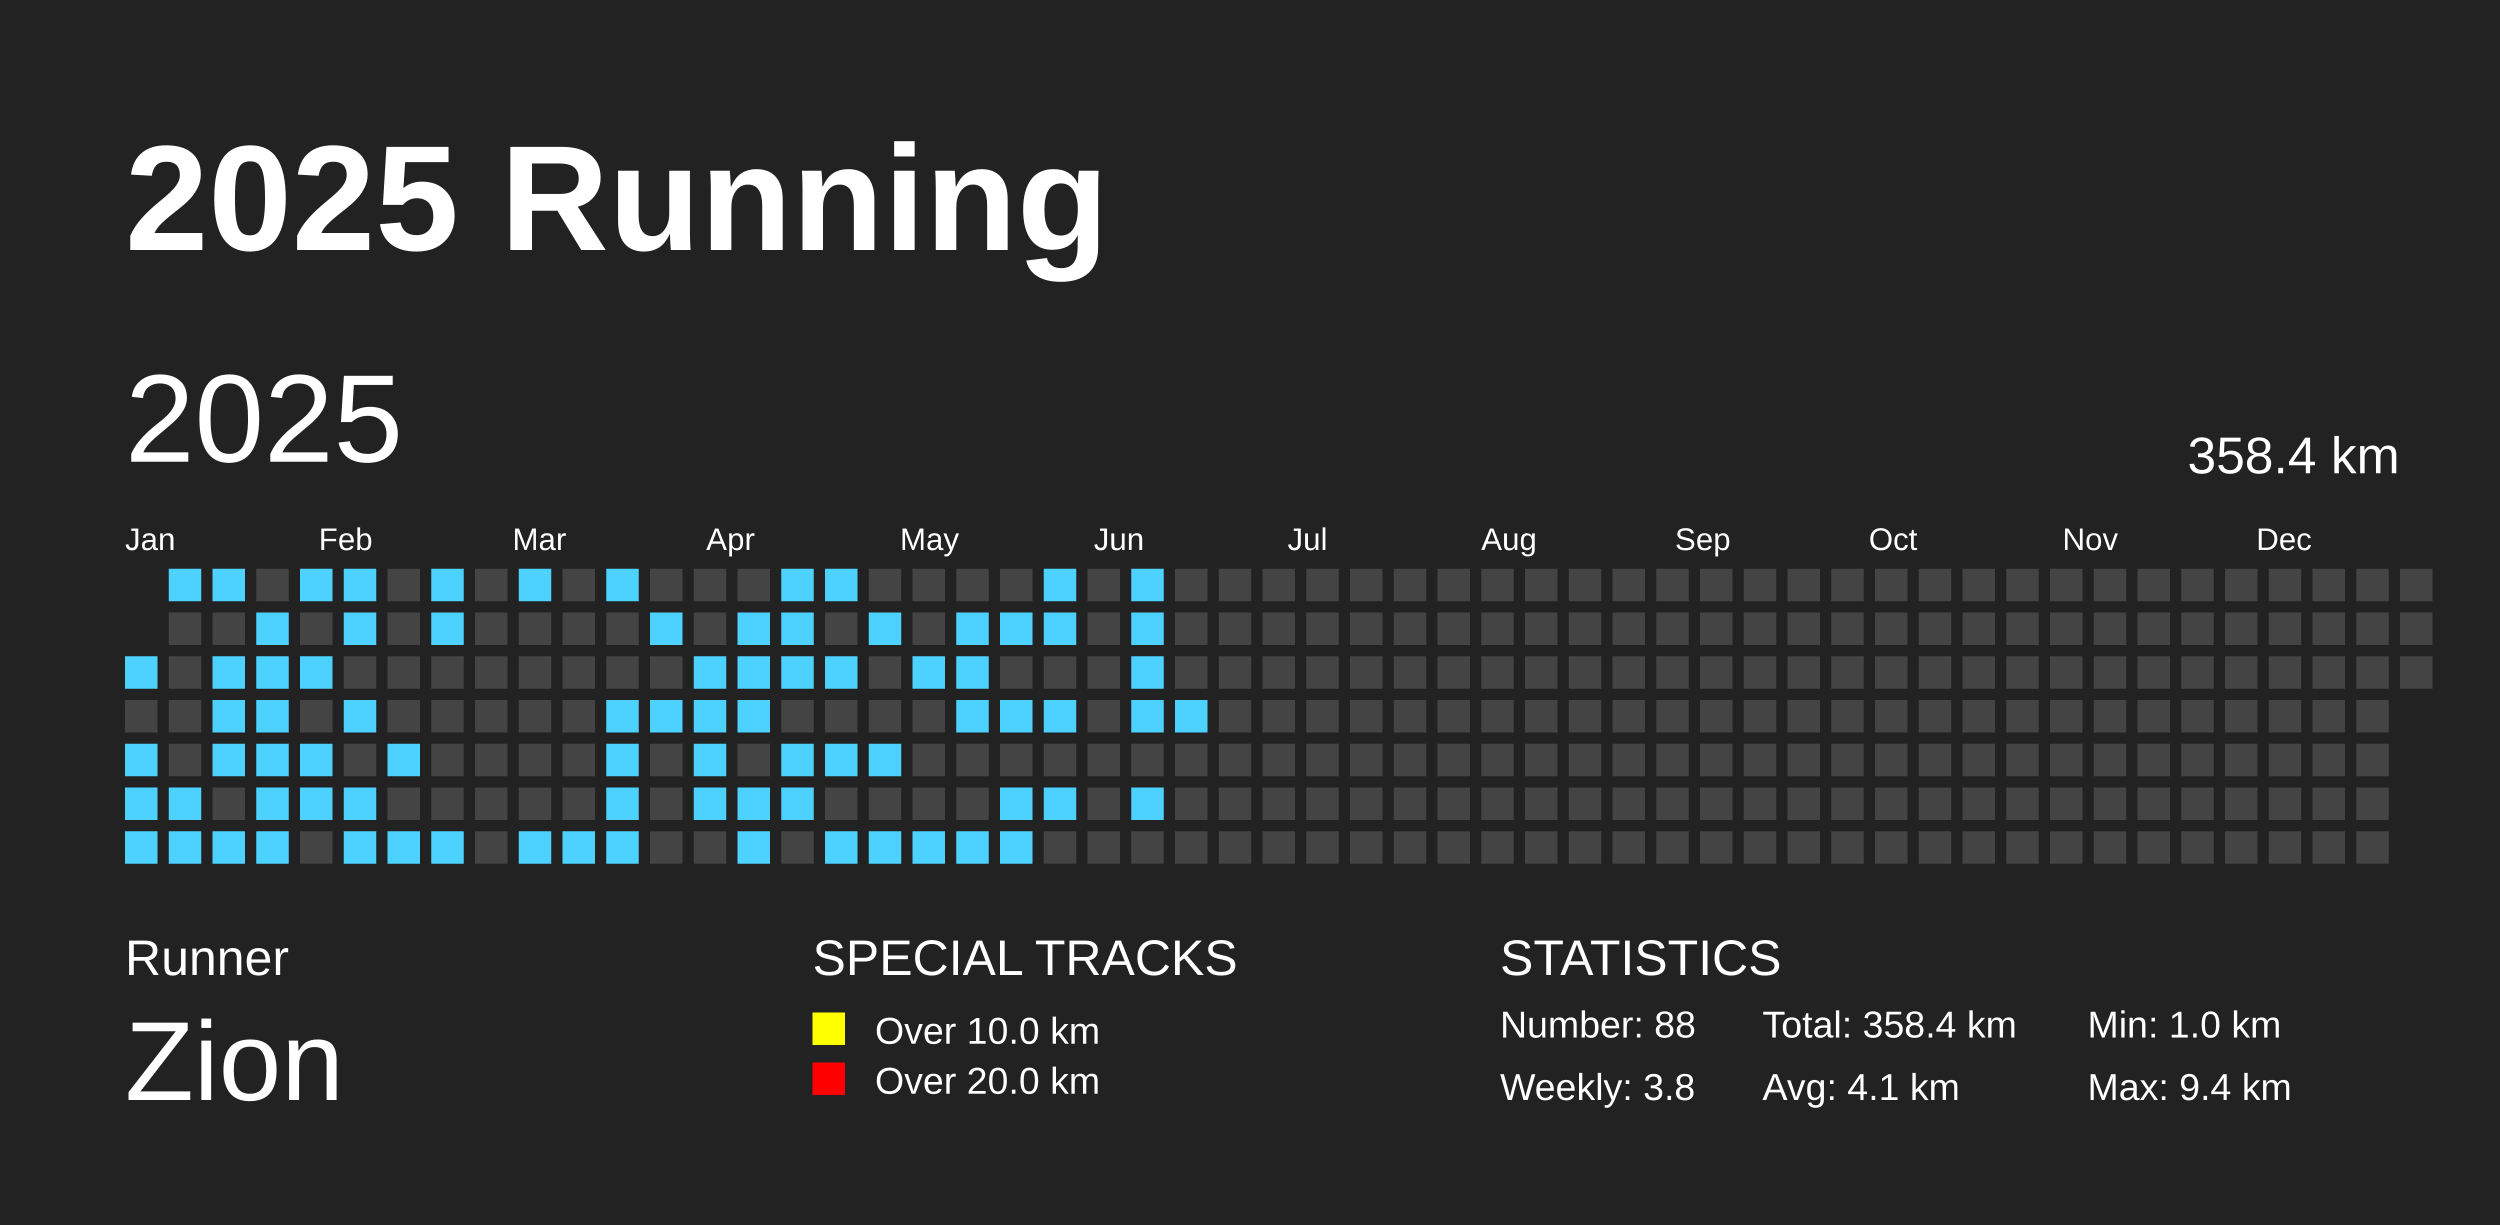
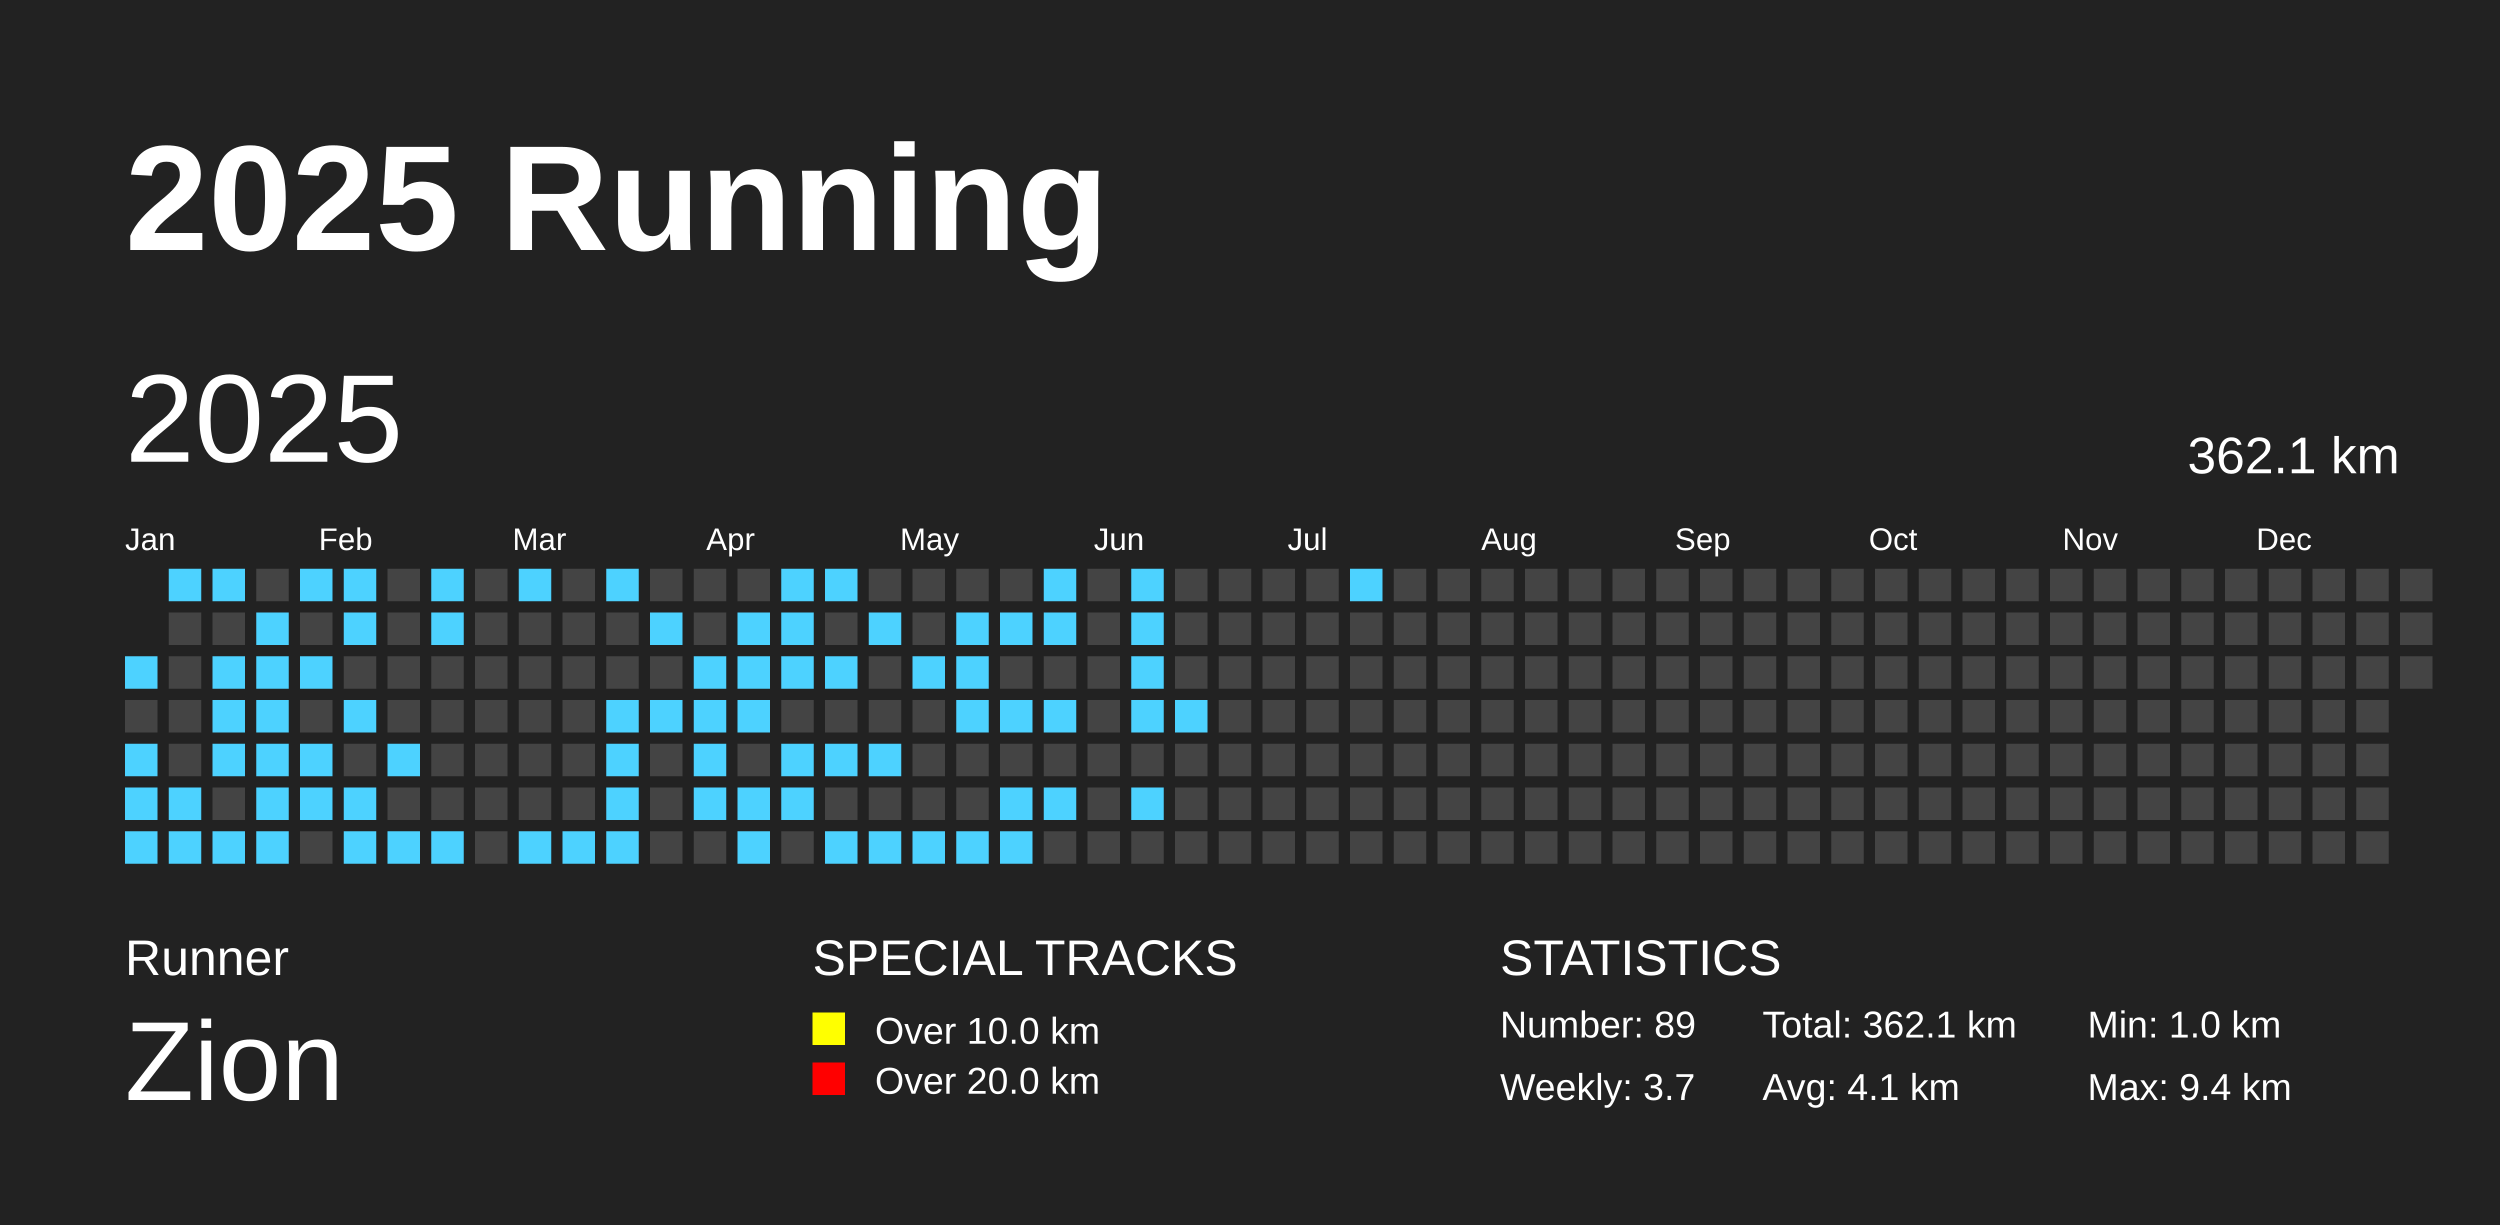
<svg xmlns="http://www.w3.org/2000/svg" baseProfile="full" height="98mm" version="1.1" viewBox="0,0,200,98" width="200mm">
  <defs />
  <rect fill="#222222" height="98" width="200" x="0" y="0" />
  <text fill="#FFFFFF" style="font-size:12px; font-family:Arial; font-weight:bold;" x="10" y="20">2025 Running</text>
  <text fill="#FFFFFF" style="font-size:4px; font-family:Arial" x="10" y="78">Runner</text>
  <text fill="#FFFFFF" style="font-size:9px; font-family:Arial" x="10" y="88">Zion</text>
  <text fill="#FFFFFF" style="font-size:4px; font-family:Arial" x="65" y="78">SPECIAL TRACKS</text>
  <rect fill="yellow" height="2.6" width="2.6" x="65" y="81" />
  <text fill="#FFFFFF" style="font-size:3px; font-family:Arial" x="70" y="83.5">Over 10.0 km</text>
  <rect fill="red" height="2.6" width="2.6" x="65" y="85" />
  <text fill="#FFFFFF" style="font-size:3px; font-family:Arial" x="70" y="87.5">Over 20.0 km</text>
  <text fill="#FFFFFF" style="font-size:4px; font-family:Arial" x="120" y="78">STATISTICS</text>
-   <text fill="#FFFFFF" style="font-size:3px; font-family:Arial" x="120" y="83">Number: 88</text>
-   <text fill="#FFFFFF" style="font-size:3px; font-family:Arial" x="120" y="88">Weekly: 3.8</text>
-   <text fill="#FFFFFF" style="font-size:3px; font-family:Arial" x="141" y="83">Total: 358.4 km</text>
+   <text fill="#FFFFFF" style="font-size:3px; font-family:Arial" x="120" y="83">Number: 89</text>
+   <text fill="#FFFFFF" style="font-size:3px; font-family:Arial" x="120" y="88">Weekly: 3.7</text>
+   <text fill="#FFFFFF" style="font-size:3px; font-family:Arial" x="141" y="83">Total: 362.1 km</text>
  <text fill="#FFFFFF" style="font-size:3px; font-family:Arial" x="141" y="88">Avg: 4.1 km</text>
  <text fill="#FFFFFF" style="font-size:3px; font-family:Arial" x="167" y="83">Min: 1.0 km</text>
  <text fill="#FFFFFF" style="font-size:3px; font-family:Arial" x="167" y="88">Max: 9.4 km</text>
  <text dominant-baseline="hanging" fill="#FFFFFF" style="font-size:10.0px; font-family:Arial;" x="10" y="30">2025</text>
-   <text dominant-baseline="hanging" fill="#FFFFFF" style="font-size:4.125px; font-family:Arial;" x="175" y="35">358.4 km</text>
+   <text dominant-baseline="hanging" fill="#FFFFFF" style="font-size:4.125px; font-family:Arial;" x="175" y="35">362.1 km</text>
  <text fill="#FFFFFF" style="font-size:2.5px; font-family:Arial" x="10.0" y="44">Jan</text>
  <text fill="#FFFFFF" style="font-size:2.5px; font-family:Arial" x="25.5" y="44">Feb</text>
  <text fill="#FFFFFF" style="font-size:2.5px; font-family:Arial" x="41.0" y="44">Mar</text>
  <text fill="#FFFFFF" style="font-size:2.5px; font-family:Arial" x="56.5" y="44">Apr</text>
  <text fill="#FFFFFF" style="font-size:2.5px; font-family:Arial" x="72.0" y="44">May</text>
  <text fill="#FFFFFF" style="font-size:2.5px; font-family:Arial" x="87.5" y="44">Jun</text>
  <text fill="#FFFFFF" style="font-size:2.5px; font-family:Arial" x="103.0" y="44">Jul</text>
  <text fill="#FFFFFF" style="font-size:2.5px; font-family:Arial" x="118.5" y="44">Aug</text>
  <text fill="#FFFFFF" style="font-size:2.5px; font-family:Arial" x="134.0" y="44">Sep</text>
  <text fill="#FFFFFF" style="font-size:2.5px; font-family:Arial" x="149.5" y="44">Oct</text>
  <text fill="#FFFFFF" style="font-size:2.5px; font-family:Arial" x="165.0" y="44">Nov</text>
  <text fill="#FFFFFF" style="font-size:2.5px; font-family:Arial" x="180.5" y="44">Dec</text>
  <rect fill="#4DD2FF" height="2.6" width="2.6" x="10.0" y="52.5" />
  <rect fill="#444444" height="2.6" width="2.6" x="10.0" y="56.0" />
  <rect fill="#4DD2FF" height="2.6" width="2.6" x="10.0" y="59.5" />
  <rect fill="#4DD2FF" height="2.6" width="2.6" x="10.0" y="63.0" />
  <rect fill="#4DD2FF" height="2.6" width="2.6" x="10.0" y="66.5" />
  <rect fill="#4DD2FF" height="2.6" width="2.6" x="13.5" y="45.5" />
  <rect fill="#444444" height="2.6" width="2.6" x="13.5" y="49.0" />
  <rect fill="#444444" height="2.6" width="2.6" x="13.5" y="52.5" />
  <rect fill="#444444" height="2.6" width="2.6" x="13.5" y="56.0" />
  <rect fill="#444444" height="2.6" width="2.6" x="13.5" y="59.5" />
  <rect fill="#4DD2FF" height="2.6" width="2.6" x="13.5" y="63.0" />
  <rect fill="#4DD2FF" height="2.6" width="2.6" x="13.5" y="66.5" />
  <rect fill="#4DD2FF" height="2.6" width="2.6" x="17.0" y="45.5" />
  <rect fill="#444444" height="2.6" width="2.6" x="17.0" y="49.0" />
  <rect fill="#4DD2FF" height="2.6" width="2.6" x="17.0" y="52.5" />
  <rect fill="#4DD2FF" height="2.6" width="2.6" x="17.0" y="56.0" />
  <rect fill="#4DD2FF" height="2.6" width="2.6" x="17.0" y="59.5" />
  <rect fill="#444444" height="2.6" width="2.6" x="17.0" y="63.0" />
  <rect fill="#4DD2FF" height="2.6" width="2.6" x="17.0" y="66.5" />
  <rect fill="#444444" height="2.6" width="2.6" x="20.5" y="45.5" />
  <rect fill="#4DD2FF" height="2.6" width="2.6" x="20.5" y="49.0" />
  <rect fill="#4DD2FF" height="2.6" width="2.6" x="20.5" y="52.5" />
  <rect fill="#4DD2FF" height="2.6" width="2.6" x="20.5" y="56.0" />
  <rect fill="#4DD2FF" height="2.6" width="2.6" x="20.5" y="59.5" />
  <rect fill="#4DD2FF" height="2.6" width="2.6" x="20.5" y="63.0" />
  <rect fill="#4DD2FF" height="2.6" width="2.6" x="20.5" y="66.5" />
  <rect fill="#4DD2FF" height="2.6" width="2.6" x="24.0" y="45.5" />
  <rect fill="#444444" height="2.6" width="2.6" x="24.0" y="49.0" />
  <rect fill="#4DD2FF" height="2.6" width="2.6" x="24.0" y="52.5" />
  <rect fill="#444444" height="2.6" width="2.6" x="24.0" y="56.0" />
  <rect fill="#4DD2FF" height="2.6" width="2.6" x="24.0" y="59.5" />
  <rect fill="#4DD2FF" height="2.6" width="2.6" x="24.0" y="63.0" />
  <rect fill="#444444" height="2.6" width="2.6" x="24.0" y="66.5" />
  <rect fill="#4DD2FF" height="2.6" width="2.6" x="27.5" y="45.5" />
  <rect fill="#4DD2FF" height="2.6" width="2.6" x="27.5" y="49.0" />
  <rect fill="#444444" height="2.6" width="2.6" x="27.5" y="52.5" />
  <rect fill="#4DD2FF" height="2.6" width="2.6" x="27.5" y="56.0" />
  <rect fill="#444444" height="2.6" width="2.6" x="27.5" y="59.5" />
  <rect fill="#4DD2FF" height="2.6" width="2.6" x="27.5" y="63.0" />
  <rect fill="#4DD2FF" height="2.6" width="2.6" x="27.5" y="66.5" />
  <rect fill="#444444" height="2.6" width="2.6" x="31.0" y="45.5" />
  <rect fill="#444444" height="2.6" width="2.6" x="31.0" y="49.0" />
  <rect fill="#444444" height="2.6" width="2.6" x="31.0" y="52.5" />
  <rect fill="#444444" height="2.6" width="2.6" x="31.0" y="56.0" />
  <rect fill="#4DD2FF" height="2.6" width="2.6" x="31.0" y="59.5" />
  <rect fill="#444444" height="2.6" width="2.6" x="31.0" y="63.0" />
  <rect fill="#4DD2FF" height="2.6" width="2.6" x="31.0" y="66.5" />
  <rect fill="#4DD2FF" height="2.6" width="2.6" x="34.5" y="45.5" />
  <rect fill="#4DD2FF" height="2.6" width="2.6" x="34.5" y="49.0" />
  <rect fill="#444444" height="2.6" width="2.6" x="34.5" y="52.5" />
  <rect fill="#444444" height="2.6" width="2.6" x="34.5" y="56.0" />
  <rect fill="#444444" height="2.6" width="2.6" x="34.5" y="59.5" />
  <rect fill="#444444" height="2.6" width="2.6" x="34.5" y="63.0" />
  <rect fill="#4DD2FF" height="2.6" width="2.6" x="34.5" y="66.5" />
  <rect fill="#444444" height="2.6" width="2.6" x="38.0" y="45.5" />
  <rect fill="#444444" height="2.6" width="2.6" x="38.0" y="49.0" />
  <rect fill="#444444" height="2.6" width="2.6" x="38.0" y="52.5" />
  <rect fill="#444444" height="2.6" width="2.6" x="38.0" y="56.0" />
  <rect fill="#444444" height="2.6" width="2.6" x="38.0" y="59.5" />
  <rect fill="#444444" height="2.6" width="2.6" x="38.0" y="63.0" />
  <rect fill="#444444" height="2.6" width="2.6" x="38.0" y="66.5" />
  <rect fill="#4DD2FF" height="2.6" width="2.6" x="41.5" y="45.5" />
  <rect fill="#444444" height="2.6" width="2.6" x="41.5" y="49.0" />
  <rect fill="#444444" height="2.6" width="2.6" x="41.5" y="52.5" />
  <rect fill="#444444" height="2.6" width="2.6" x="41.5" y="56.0" />
  <rect fill="#444444" height="2.6" width="2.6" x="41.5" y="59.5" />
  <rect fill="#444444" height="2.6" width="2.6" x="41.5" y="63.0" />
  <rect fill="#4DD2FF" height="2.6" width="2.6" x="41.5" y="66.5" />
  <rect fill="#444444" height="2.6" width="2.6" x="45.0" y="45.5" />
  <rect fill="#444444" height="2.6" width="2.6" x="45.0" y="49.0" />
  <rect fill="#444444" height="2.6" width="2.6" x="45.0" y="52.5" />
  <rect fill="#444444" height="2.6" width="2.6" x="45.0" y="56.0" />
  <rect fill="#444444" height="2.6" width="2.6" x="45.0" y="59.5" />
  <rect fill="#444444" height="2.6" width="2.6" x="45.0" y="63.0" />
  <rect fill="#4DD2FF" height="2.6" width="2.6" x="45.0" y="66.5" />
  <rect fill="#4DD2FF" height="2.6" width="2.6" x="48.5" y="45.5" />
  <rect fill="#444444" height="2.6" width="2.6" x="48.5" y="49.0" />
  <rect fill="#444444" height="2.6" width="2.6" x="48.5" y="52.5" />
  <rect fill="#4DD2FF" height="2.6" width="2.6" x="48.5" y="56.0" />
  <rect fill="#4DD2FF" height="2.6" width="2.6" x="48.5" y="59.5" />
  <rect fill="#4DD2FF" height="2.6" width="2.6" x="48.5" y="63.0" />
  <rect fill="#4DD2FF" height="2.6" width="2.6" x="48.5" y="66.5" />
  <rect fill="#444444" height="2.6" width="2.6" x="52.0" y="45.5" />
  <rect fill="#4DD2FF" height="2.6" width="2.6" x="52.0" y="49.0" />
  <rect fill="#444444" height="2.6" width="2.6" x="52.0" y="52.5" />
  <rect fill="#4DD2FF" height="2.6" width="2.6" x="52.0" y="56.0" />
  <rect fill="#444444" height="2.6" width="2.6" x="52.0" y="59.5" />
  <rect fill="#444444" height="2.6" width="2.6" x="52.0" y="63.0" />
  <rect fill="#444444" height="2.6" width="2.6" x="52.0" y="66.5" />
  <rect fill="#444444" height="2.6" width="2.6" x="55.5" y="45.5" />
  <rect fill="#444444" height="2.6" width="2.6" x="55.5" y="49.0" />
  <rect fill="#4DD2FF" height="2.6" width="2.6" x="55.5" y="52.5" />
  <rect fill="#4DD2FF" height="2.6" width="2.6" x="55.5" y="56.0" />
  <rect fill="#4DD2FF" height="2.6" width="2.6" x="55.5" y="59.5" />
  <rect fill="#4DD2FF" height="2.6" width="2.6" x="55.5" y="63.0" />
  <rect fill="#444444" height="2.6" width="2.6" x="55.5" y="66.5" />
  <rect fill="#444444" height="2.6" width="2.6" x="59.0" y="45.5" />
  <rect fill="#4DD2FF" height="2.6" width="2.6" x="59.0" y="49.0" />
  <rect fill="#4DD2FF" height="2.6" width="2.6" x="59.0" y="52.5" />
  <rect fill="#4DD2FF" height="2.6" width="2.6" x="59.0" y="56.0" />
  <rect fill="#444444" height="2.6" width="2.6" x="59.0" y="59.5" />
  <rect fill="#4DD2FF" height="2.6" width="2.6" x="59.0" y="63.0" />
  <rect fill="#4DD2FF" height="2.6" width="2.6" x="59.0" y="66.5" />
  <rect fill="#4DD2FF" height="2.6" width="2.6" x="62.5" y="45.5" />
  <rect fill="#4DD2FF" height="2.6" width="2.6" x="62.5" y="49.0" />
  <rect fill="#4DD2FF" height="2.6" width="2.6" x="62.5" y="52.5" />
  <rect fill="#444444" height="2.6" width="2.6" x="62.5" y="56.0" />
  <rect fill="#4DD2FF" height="2.6" width="2.6" x="62.5" y="59.5" />
  <rect fill="#4DD2FF" height="2.6" width="2.6" x="62.5" y="63.0" />
  <rect fill="#444444" height="2.6" width="2.6" x="62.5" y="66.5" />
  <rect fill="#4DD2FF" height="2.6" width="2.6" x="66.0" y="45.5" />
  <rect fill="#444444" height="2.6" width="2.6" x="66.0" y="49.0" />
  <rect fill="#4DD2FF" height="2.6" width="2.6" x="66.0" y="52.5" />
  <rect fill="#444444" height="2.6" width="2.6" x="66.0" y="56.0" />
  <rect fill="#4DD2FF" height="2.6" width="2.6" x="66.0" y="59.5" />
  <rect fill="#444444" height="2.6" width="2.6" x="66.0" y="63.0" />
  <rect fill="#4DD2FF" height="2.6" width="2.6" x="66.0" y="66.5" />
  <rect fill="#444444" height="2.6" width="2.6" x="69.5" y="45.5" />
  <rect fill="#4DD2FF" height="2.6" width="2.6" x="69.5" y="49.0" />
  <rect fill="#444444" height="2.6" width="2.6" x="69.5" y="52.5" />
  <rect fill="#444444" height="2.6" width="2.6" x="69.5" y="56.0" />
  <rect fill="#4DD2FF" height="2.6" width="2.6" x="69.5" y="59.5" />
  <rect fill="#444444" height="2.6" width="2.6" x="69.5" y="63.0" />
  <rect fill="#4DD2FF" height="2.6" width="2.6" x="69.5" y="66.5" />
  <rect fill="#444444" height="2.6" width="2.6" x="73.0" y="45.5" />
  <rect fill="#444444" height="2.6" width="2.6" x="73.0" y="49.0" />
  <rect fill="#4DD2FF" height="2.6" width="2.6" x="73.0" y="52.5" />
  <rect fill="#444444" height="2.6" width="2.6" x="73.0" y="56.0" />
  <rect fill="#444444" height="2.6" width="2.6" x="73.0" y="59.5" />
  <rect fill="#444444" height="2.6" width="2.6" x="73.0" y="63.0" />
  <rect fill="#4DD2FF" height="2.6" width="2.6" x="73.0" y="66.5" />
  <rect fill="#444444" height="2.6" width="2.6" x="76.5" y="45.5" />
  <rect fill="#4DD2FF" height="2.6" width="2.6" x="76.5" y="49.0" />
  <rect fill="#4DD2FF" height="2.6" width="2.6" x="76.5" y="52.5" />
  <rect fill="#4DD2FF" height="2.6" width="2.6" x="76.5" y="56.0" />
  <rect fill="#444444" height="2.6" width="2.6" x="76.5" y="59.5" />
  <rect fill="#444444" height="2.6" width="2.6" x="76.5" y="63.0" />
  <rect fill="#4DD2FF" height="2.6" width="2.6" x="76.5" y="66.5" />
  <rect fill="#444444" height="2.6" width="2.6" x="80.0" y="45.5" />
  <rect fill="#4DD2FF" height="2.6" width="2.6" x="80.0" y="49.0" />
  <rect fill="#444444" height="2.6" width="2.6" x="80.0" y="52.5" />
  <rect fill="#4DD2FF" height="2.6" width="2.6" x="80.0" y="56.0" />
  <rect fill="#444444" height="2.6" width="2.6" x="80.0" y="59.5" />
  <rect fill="#4DD2FF" height="2.6" width="2.6" x="80.0" y="63.0" />
  <rect fill="#4DD2FF" height="2.6" width="2.6" x="80.0" y="66.5" />
  <rect fill="#4DD2FF" height="2.6" width="2.6" x="83.5" y="45.5" />
  <rect fill="#4DD2FF" height="2.6" width="2.6" x="83.5" y="49.0" />
  <rect fill="#444444" height="2.6" width="2.6" x="83.5" y="52.5" />
  <rect fill="#4DD2FF" height="2.6" width="2.6" x="83.5" y="56.0" />
  <rect fill="#444444" height="2.6" width="2.6" x="83.5" y="59.5" />
  <rect fill="#4DD2FF" height="2.6" width="2.6" x="83.5" y="63.0" />
  <rect fill="#444444" height="2.6" width="2.6" x="83.5" y="66.5" />
  <rect fill="#444444" height="2.6" width="2.6" x="87.0" y="45.5" />
  <rect fill="#444444" height="2.6" width="2.6" x="87.0" y="49.0" />
  <rect fill="#444444" height="2.6" width="2.6" x="87.0" y="52.5" />
  <rect fill="#444444" height="2.6" width="2.6" x="87.0" y="56.0" />
  <rect fill="#444444" height="2.6" width="2.6" x="87.0" y="59.5" />
  <rect fill="#444444" height="2.6" width="2.6" x="87.0" y="63.0" />
  <rect fill="#444444" height="2.6" width="2.6" x="87.0" y="66.5" />
  <rect fill="#4DD2FF" height="2.6" width="2.6" x="90.5" y="45.5" />
  <rect fill="#4DD2FF" height="2.6" width="2.6" x="90.5" y="49.0" />
  <rect fill="#4DD2FF" height="2.6" width="2.6" x="90.5" y="52.5" />
  <rect fill="#4DD2FF" height="2.6" width="2.6" x="90.5" y="56.0" />
  <rect fill="#444444" height="2.6" width="2.6" x="90.5" y="59.5" />
  <rect fill="#4DD2FF" height="2.6" width="2.6" x="90.5" y="63.0" />
  <rect fill="#444444" height="2.6" width="2.6" x="90.5" y="66.5" />
  <rect fill="#444444" height="2.6" width="2.6" x="94.0" y="45.5" />
  <rect fill="#444444" height="2.6" width="2.6" x="94.0" y="49.0" />
  <rect fill="#444444" height="2.6" width="2.6" x="94.0" y="52.5" />
  <rect fill="#4DD2FF" height="2.6" width="2.6" x="94.0" y="56.0" />
  <rect fill="#444444" height="2.6" width="2.6" x="94.0" y="59.5" />
  <rect fill="#444444" height="2.6" width="2.6" x="94.0" y="63.0" />
  <rect fill="#444444" height="2.6" width="2.6" x="94.0" y="66.5" />
  <rect fill="#444444" height="2.6" width="2.6" x="97.5" y="45.5" />
  <rect fill="#444444" height="2.6" width="2.6" x="97.5" y="49.0" />
  <rect fill="#444444" height="2.6" width="2.6" x="97.5" y="52.5" />
  <rect fill="#444444" height="2.6" width="2.6" x="97.5" y="56.0" />
  <rect fill="#444444" height="2.6" width="2.6" x="97.5" y="59.5" />
  <rect fill="#444444" height="2.6" width="2.6" x="97.5" y="63.0" />
  <rect fill="#444444" height="2.6" width="2.6" x="97.5" y="66.5" />
  <rect fill="#444444" height="2.6" width="2.6" x="101.0" y="45.5" />
  <rect fill="#444444" height="2.6" width="2.6" x="101.0" y="49.0" />
  <rect fill="#444444" height="2.6" width="2.6" x="101.0" y="52.5" />
  <rect fill="#444444" height="2.6" width="2.6" x="101.0" y="56.0" />
  <rect fill="#444444" height="2.6" width="2.6" x="101.0" y="59.5" />
  <rect fill="#444444" height="2.6" width="2.6" x="101.0" y="63.0" />
  <rect fill="#444444" height="2.6" width="2.6" x="101.0" y="66.5" />
  <rect fill="#444444" height="2.6" width="2.6" x="104.5" y="45.5" />
  <rect fill="#444444" height="2.6" width="2.6" x="104.5" y="49.0" />
  <rect fill="#444444" height="2.6" width="2.6" x="104.5" y="52.5" />
  <rect fill="#444444" height="2.6" width="2.6" x="104.5" y="56.0" />
  <rect fill="#444444" height="2.6" width="2.6" x="104.5" y="59.5" />
  <rect fill="#444444" height="2.6" width="2.6" x="104.5" y="63.0" />
  <rect fill="#444444" height="2.6" width="2.6" x="104.5" y="66.5" />
-   <rect fill="#444444" height="2.6" width="2.6" x="108.0" y="45.5" />
+   <rect fill="#4DD2FF" height="2.6" width="2.6" x="108.0" y="45.5" />
  <rect fill="#444444" height="2.6" width="2.6" x="108.0" y="49.0" />
  <rect fill="#444444" height="2.6" width="2.6" x="108.0" y="52.5" />
  <rect fill="#444444" height="2.6" width="2.6" x="108.0" y="56.0" />
  <rect fill="#444444" height="2.6" width="2.6" x="108.0" y="59.5" />
  <rect fill="#444444" height="2.6" width="2.6" x="108.0" y="63.0" />
  <rect fill="#444444" height="2.6" width="2.6" x="108.0" y="66.5" />
  <rect fill="#444444" height="2.6" width="2.6" x="111.5" y="45.5" />
  <rect fill="#444444" height="2.6" width="2.6" x="111.5" y="49.0" />
  <rect fill="#444444" height="2.6" width="2.6" x="111.5" y="52.5" />
  <rect fill="#444444" height="2.6" width="2.6" x="111.5" y="56.0" />
  <rect fill="#444444" height="2.6" width="2.6" x="111.5" y="59.5" />
  <rect fill="#444444" height="2.6" width="2.6" x="111.5" y="63.0" />
  <rect fill="#444444" height="2.6" width="2.6" x="111.5" y="66.5" />
  <rect fill="#444444" height="2.6" width="2.6" x="115.0" y="45.5" />
  <rect fill="#444444" height="2.6" width="2.6" x="115.0" y="49.0" />
  <rect fill="#444444" height="2.6" width="2.6" x="115.0" y="52.5" />
  <rect fill="#444444" height="2.6" width="2.6" x="115.0" y="56.0" />
  <rect fill="#444444" height="2.6" width="2.6" x="115.0" y="59.5" />
  <rect fill="#444444" height="2.6" width="2.6" x="115.0" y="63.0" />
  <rect fill="#444444" height="2.6" width="2.6" x="115.0" y="66.5" />
  <rect fill="#444444" height="2.6" width="2.6" x="118.5" y="45.5" />
  <rect fill="#444444" height="2.6" width="2.6" x="118.5" y="49.0" />
  <rect fill="#444444" height="2.6" width="2.6" x="118.5" y="52.5" />
  <rect fill="#444444" height="2.6" width="2.6" x="118.5" y="56.0" />
  <rect fill="#444444" height="2.6" width="2.6" x="118.5" y="59.5" />
  <rect fill="#444444" height="2.6" width="2.6" x="118.5" y="63.0" />
  <rect fill="#444444" height="2.6" width="2.6" x="118.5" y="66.5" />
  <rect fill="#444444" height="2.6" width="2.6" x="122.0" y="45.5" />
  <rect fill="#444444" height="2.6" width="2.6" x="122.0" y="49.0" />
  <rect fill="#444444" height="2.6" width="2.6" x="122.0" y="52.5" />
  <rect fill="#444444" height="2.6" width="2.6" x="122.0" y="56.0" />
  <rect fill="#444444" height="2.6" width="2.6" x="122.0" y="59.5" />
  <rect fill="#444444" height="2.6" width="2.6" x="122.0" y="63.0" />
  <rect fill="#444444" height="2.6" width="2.6" x="122.0" y="66.5" />
  <rect fill="#444444" height="2.6" width="2.6" x="125.5" y="45.5" />
  <rect fill="#444444" height="2.6" width="2.6" x="125.5" y="49.0" />
  <rect fill="#444444" height="2.6" width="2.6" x="125.5" y="52.5" />
  <rect fill="#444444" height="2.6" width="2.6" x="125.5" y="56.0" />
  <rect fill="#444444" height="2.6" width="2.6" x="125.5" y="59.5" />
  <rect fill="#444444" height="2.6" width="2.6" x="125.5" y="63.0" />
  <rect fill="#444444" height="2.6" width="2.6" x="125.5" y="66.5" />
  <rect fill="#444444" height="2.6" width="2.6" x="129.0" y="45.5" />
  <rect fill="#444444" height="2.6" width="2.6" x="129.0" y="49.0" />
  <rect fill="#444444" height="2.6" width="2.6" x="129.0" y="52.5" />
  <rect fill="#444444" height="2.6" width="2.6" x="129.0" y="56.0" />
  <rect fill="#444444" height="2.6" width="2.6" x="129.0" y="59.5" />
  <rect fill="#444444" height="2.6" width="2.6" x="129.0" y="63.0" />
  <rect fill="#444444" height="2.6" width="2.6" x="129.0" y="66.5" />
  <rect fill="#444444" height="2.6" width="2.6" x="132.5" y="45.5" />
  <rect fill="#444444" height="2.6" width="2.6" x="132.5" y="49.0" />
  <rect fill="#444444" height="2.6" width="2.6" x="132.5" y="52.5" />
  <rect fill="#444444" height="2.6" width="2.6" x="132.5" y="56.0" />
  <rect fill="#444444" height="2.6" width="2.6" x="132.5" y="59.5" />
  <rect fill="#444444" height="2.6" width="2.6" x="132.5" y="63.0" />
  <rect fill="#444444" height="2.6" width="2.6" x="132.5" y="66.5" />
  <rect fill="#444444" height="2.6" width="2.6" x="136.0" y="45.5" />
  <rect fill="#444444" height="2.6" width="2.6" x="136.0" y="49.0" />
  <rect fill="#444444" height="2.6" width="2.6" x="136.0" y="52.5" />
  <rect fill="#444444" height="2.6" width="2.6" x="136.0" y="56.0" />
  <rect fill="#444444" height="2.6" width="2.6" x="136.0" y="59.5" />
  <rect fill="#444444" height="2.6" width="2.6" x="136.0" y="63.0" />
  <rect fill="#444444" height="2.6" width="2.6" x="136.0" y="66.5" />
  <rect fill="#444444" height="2.6" width="2.6" x="139.5" y="45.5" />
  <rect fill="#444444" height="2.6" width="2.6" x="139.5" y="49.0" />
  <rect fill="#444444" height="2.6" width="2.6" x="139.5" y="52.5" />
  <rect fill="#444444" height="2.6" width="2.6" x="139.5" y="56.0" />
  <rect fill="#444444" height="2.6" width="2.6" x="139.5" y="59.5" />
  <rect fill="#444444" height="2.6" width="2.6" x="139.5" y="63.0" />
  <rect fill="#444444" height="2.6" width="2.6" x="139.5" y="66.5" />
  <rect fill="#444444" height="2.6" width="2.6" x="143.0" y="45.5" />
  <rect fill="#444444" height="2.6" width="2.6" x="143.0" y="49.0" />
  <rect fill="#444444" height="2.6" width="2.6" x="143.0" y="52.5" />
  <rect fill="#444444" height="2.6" width="2.6" x="143.0" y="56.0" />
  <rect fill="#444444" height="2.6" width="2.6" x="143.0" y="59.5" />
  <rect fill="#444444" height="2.6" width="2.6" x="143.0" y="63.0" />
  <rect fill="#444444" height="2.6" width="2.6" x="143.0" y="66.5" />
  <rect fill="#444444" height="2.6" width="2.6" x="146.5" y="45.5" />
  <rect fill="#444444" height="2.6" width="2.6" x="146.5" y="49.0" />
  <rect fill="#444444" height="2.6" width="2.6" x="146.5" y="52.5" />
  <rect fill="#444444" height="2.6" width="2.6" x="146.5" y="56.0" />
  <rect fill="#444444" height="2.6" width="2.6" x="146.5" y="59.5" />
  <rect fill="#444444" height="2.6" width="2.6" x="146.5" y="63.0" />
  <rect fill="#444444" height="2.6" width="2.6" x="146.5" y="66.5" />
  <rect fill="#444444" height="2.6" width="2.6" x="150.0" y="45.5" />
  <rect fill="#444444" height="2.6" width="2.6" x="150.0" y="49.0" />
  <rect fill="#444444" height="2.6" width="2.6" x="150.0" y="52.5" />
  <rect fill="#444444" height="2.6" width="2.6" x="150.0" y="56.0" />
  <rect fill="#444444" height="2.6" width="2.6" x="150.0" y="59.5" />
  <rect fill="#444444" height="2.6" width="2.6" x="150.0" y="63.0" />
  <rect fill="#444444" height="2.6" width="2.6" x="150.0" y="66.5" />
  <rect fill="#444444" height="2.6" width="2.6" x="153.5" y="45.5" />
  <rect fill="#444444" height="2.6" width="2.6" x="153.5" y="49.0" />
  <rect fill="#444444" height="2.6" width="2.6" x="153.5" y="52.5" />
  <rect fill="#444444" height="2.6" width="2.6" x="153.5" y="56.0" />
  <rect fill="#444444" height="2.6" width="2.6" x="153.5" y="59.5" />
  <rect fill="#444444" height="2.6" width="2.6" x="153.5" y="63.0" />
  <rect fill="#444444" height="2.6" width="2.6" x="153.5" y="66.5" />
  <rect fill="#444444" height="2.6" width="2.6" x="157.0" y="45.5" />
  <rect fill="#444444" height="2.6" width="2.6" x="157.0" y="49.0" />
  <rect fill="#444444" height="2.6" width="2.6" x="157.0" y="52.5" />
  <rect fill="#444444" height="2.6" width="2.6" x="157.0" y="56.0" />
  <rect fill="#444444" height="2.6" width="2.6" x="157.0" y="59.5" />
  <rect fill="#444444" height="2.6" width="2.6" x="157.0" y="63.0" />
  <rect fill="#444444" height="2.6" width="2.6" x="157.0" y="66.5" />
  <rect fill="#444444" height="2.6" width="2.6" x="160.5" y="45.5" />
  <rect fill="#444444" height="2.6" width="2.6" x="160.5" y="49.0" />
  <rect fill="#444444" height="2.6" width="2.6" x="160.5" y="52.5" />
  <rect fill="#444444" height="2.6" width="2.6" x="160.5" y="56.0" />
  <rect fill="#444444" height="2.6" width="2.6" x="160.5" y="59.5" />
  <rect fill="#444444" height="2.6" width="2.6" x="160.5" y="63.0" />
  <rect fill="#444444" height="2.6" width="2.6" x="160.5" y="66.5" />
  <rect fill="#444444" height="2.6" width="2.6" x="164.0" y="45.5" />
  <rect fill="#444444" height="2.6" width="2.6" x="164.0" y="49.0" />
  <rect fill="#444444" height="2.6" width="2.6" x="164.0" y="52.5" />
  <rect fill="#444444" height="2.6" width="2.6" x="164.0" y="56.0" />
  <rect fill="#444444" height="2.6" width="2.6" x="164.0" y="59.5" />
  <rect fill="#444444" height="2.6" width="2.6" x="164.0" y="63.0" />
  <rect fill="#444444" height="2.6" width="2.6" x="164.0" y="66.5" />
  <rect fill="#444444" height="2.6" width="2.6" x="167.5" y="45.5" />
  <rect fill="#444444" height="2.6" width="2.6" x="167.5" y="49.0" />
  <rect fill="#444444" height="2.6" width="2.6" x="167.5" y="52.5" />
  <rect fill="#444444" height="2.6" width="2.6" x="167.5" y="56.0" />
  <rect fill="#444444" height="2.6" width="2.6" x="167.5" y="59.5" />
  <rect fill="#444444" height="2.6" width="2.6" x="167.5" y="63.0" />
  <rect fill="#444444" height="2.6" width="2.6" x="167.5" y="66.5" />
  <rect fill="#444444" height="2.6" width="2.6" x="171.0" y="45.5" />
  <rect fill="#444444" height="2.6" width="2.6" x="171.0" y="49.0" />
  <rect fill="#444444" height="2.6" width="2.6" x="171.0" y="52.5" />
  <rect fill="#444444" height="2.6" width="2.6" x="171.0" y="56.0" />
  <rect fill="#444444" height="2.6" width="2.6" x="171.0" y="59.5" />
  <rect fill="#444444" height="2.6" width="2.6" x="171.0" y="63.0" />
  <rect fill="#444444" height="2.6" width="2.6" x="171.0" y="66.5" />
  <rect fill="#444444" height="2.6" width="2.6" x="174.5" y="45.5" />
  <rect fill="#444444" height="2.6" width="2.6" x="174.5" y="49.0" />
  <rect fill="#444444" height="2.6" width="2.6" x="174.5" y="52.5" />
  <rect fill="#444444" height="2.6" width="2.6" x="174.5" y="56.0" />
  <rect fill="#444444" height="2.6" width="2.6" x="174.5" y="59.5" />
  <rect fill="#444444" height="2.6" width="2.6" x="174.5" y="63.0" />
  <rect fill="#444444" height="2.6" width="2.6" x="174.5" y="66.5" />
  <rect fill="#444444" height="2.6" width="2.6" x="178.0" y="45.5" />
  <rect fill="#444444" height="2.6" width="2.6" x="178.0" y="49.0" />
  <rect fill="#444444" height="2.6" width="2.6" x="178.0" y="52.5" />
  <rect fill="#444444" height="2.6" width="2.6" x="178.0" y="56.0" />
  <rect fill="#444444" height="2.6" width="2.6" x="178.0" y="59.5" />
  <rect fill="#444444" height="2.6" width="2.6" x="178.0" y="63.0" />
  <rect fill="#444444" height="2.6" width="2.6" x="178.0" y="66.5" />
  <rect fill="#444444" height="2.6" width="2.6" x="181.5" y="45.5" />
  <rect fill="#444444" height="2.6" width="2.6" x="181.5" y="49.0" />
  <rect fill="#444444" height="2.6" width="2.6" x="181.5" y="52.5" />
  <rect fill="#444444" height="2.6" width="2.6" x="181.5" y="56.0" />
  <rect fill="#444444" height="2.6" width="2.6" x="181.5" y="59.5" />
  <rect fill="#444444" height="2.6" width="2.6" x="181.5" y="63.0" />
  <rect fill="#444444" height="2.6" width="2.6" x="181.5" y="66.5" />
  <rect fill="#444444" height="2.6" width="2.6" x="185.0" y="45.5" />
  <rect fill="#444444" height="2.6" width="2.6" x="185.0" y="49.0" />
  <rect fill="#444444" height="2.6" width="2.6" x="185.0" y="52.5" />
  <rect fill="#444444" height="2.6" width="2.6" x="185.0" y="56.0" />
  <rect fill="#444444" height="2.6" width="2.6" x="185.0" y="59.5" />
  <rect fill="#444444" height="2.6" width="2.6" x="185.0" y="63.0" />
  <rect fill="#444444" height="2.6" width="2.6" x="185.0" y="66.5" />
  <rect fill="#444444" height="2.6" width="2.6" x="188.5" y="45.5" />
  <rect fill="#444444" height="2.6" width="2.6" x="188.5" y="49.0" />
  <rect fill="#444444" height="2.6" width="2.6" x="188.5" y="52.5" />
  <rect fill="#444444" height="2.6" width="2.6" x="188.5" y="56.0" />
  <rect fill="#444444" height="2.6" width="2.6" x="188.5" y="59.5" />
  <rect fill="#444444" height="2.6" width="2.6" x="188.5" y="63.0" />
  <rect fill="#444444" height="2.6" width="2.6" x="188.5" y="66.5" />
  <rect fill="#444444" height="2.6" width="2.6" x="192.0" y="45.5" />
  <rect fill="#444444" height="2.6" width="2.6" x="192.0" y="49.0" />
  <rect fill="#444444" height="2.6" width="2.6" x="192.0" y="52.5" />
</svg>
